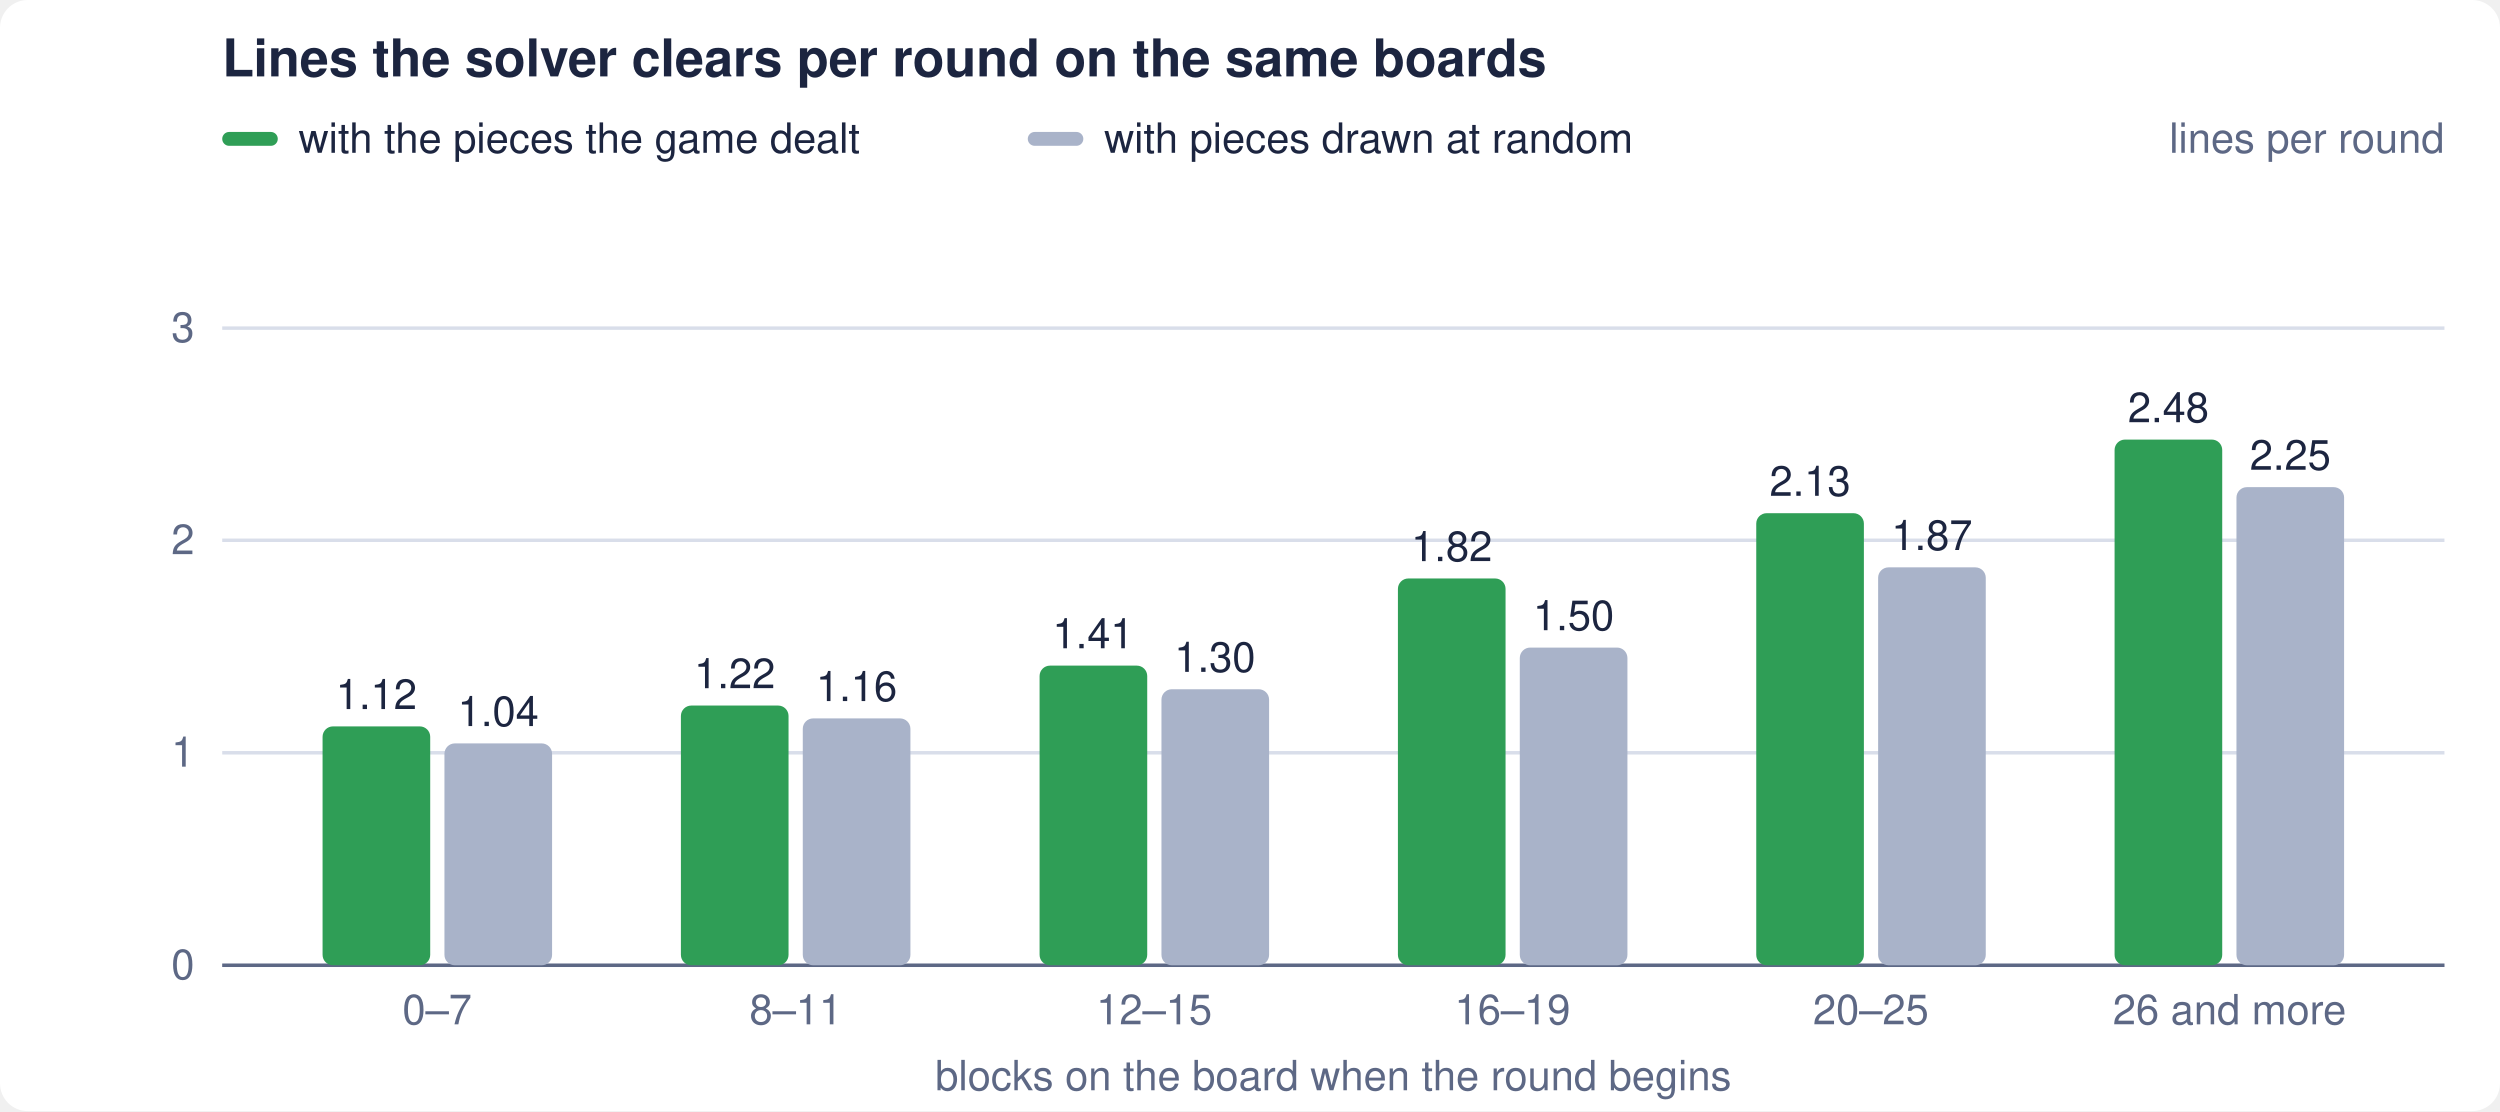
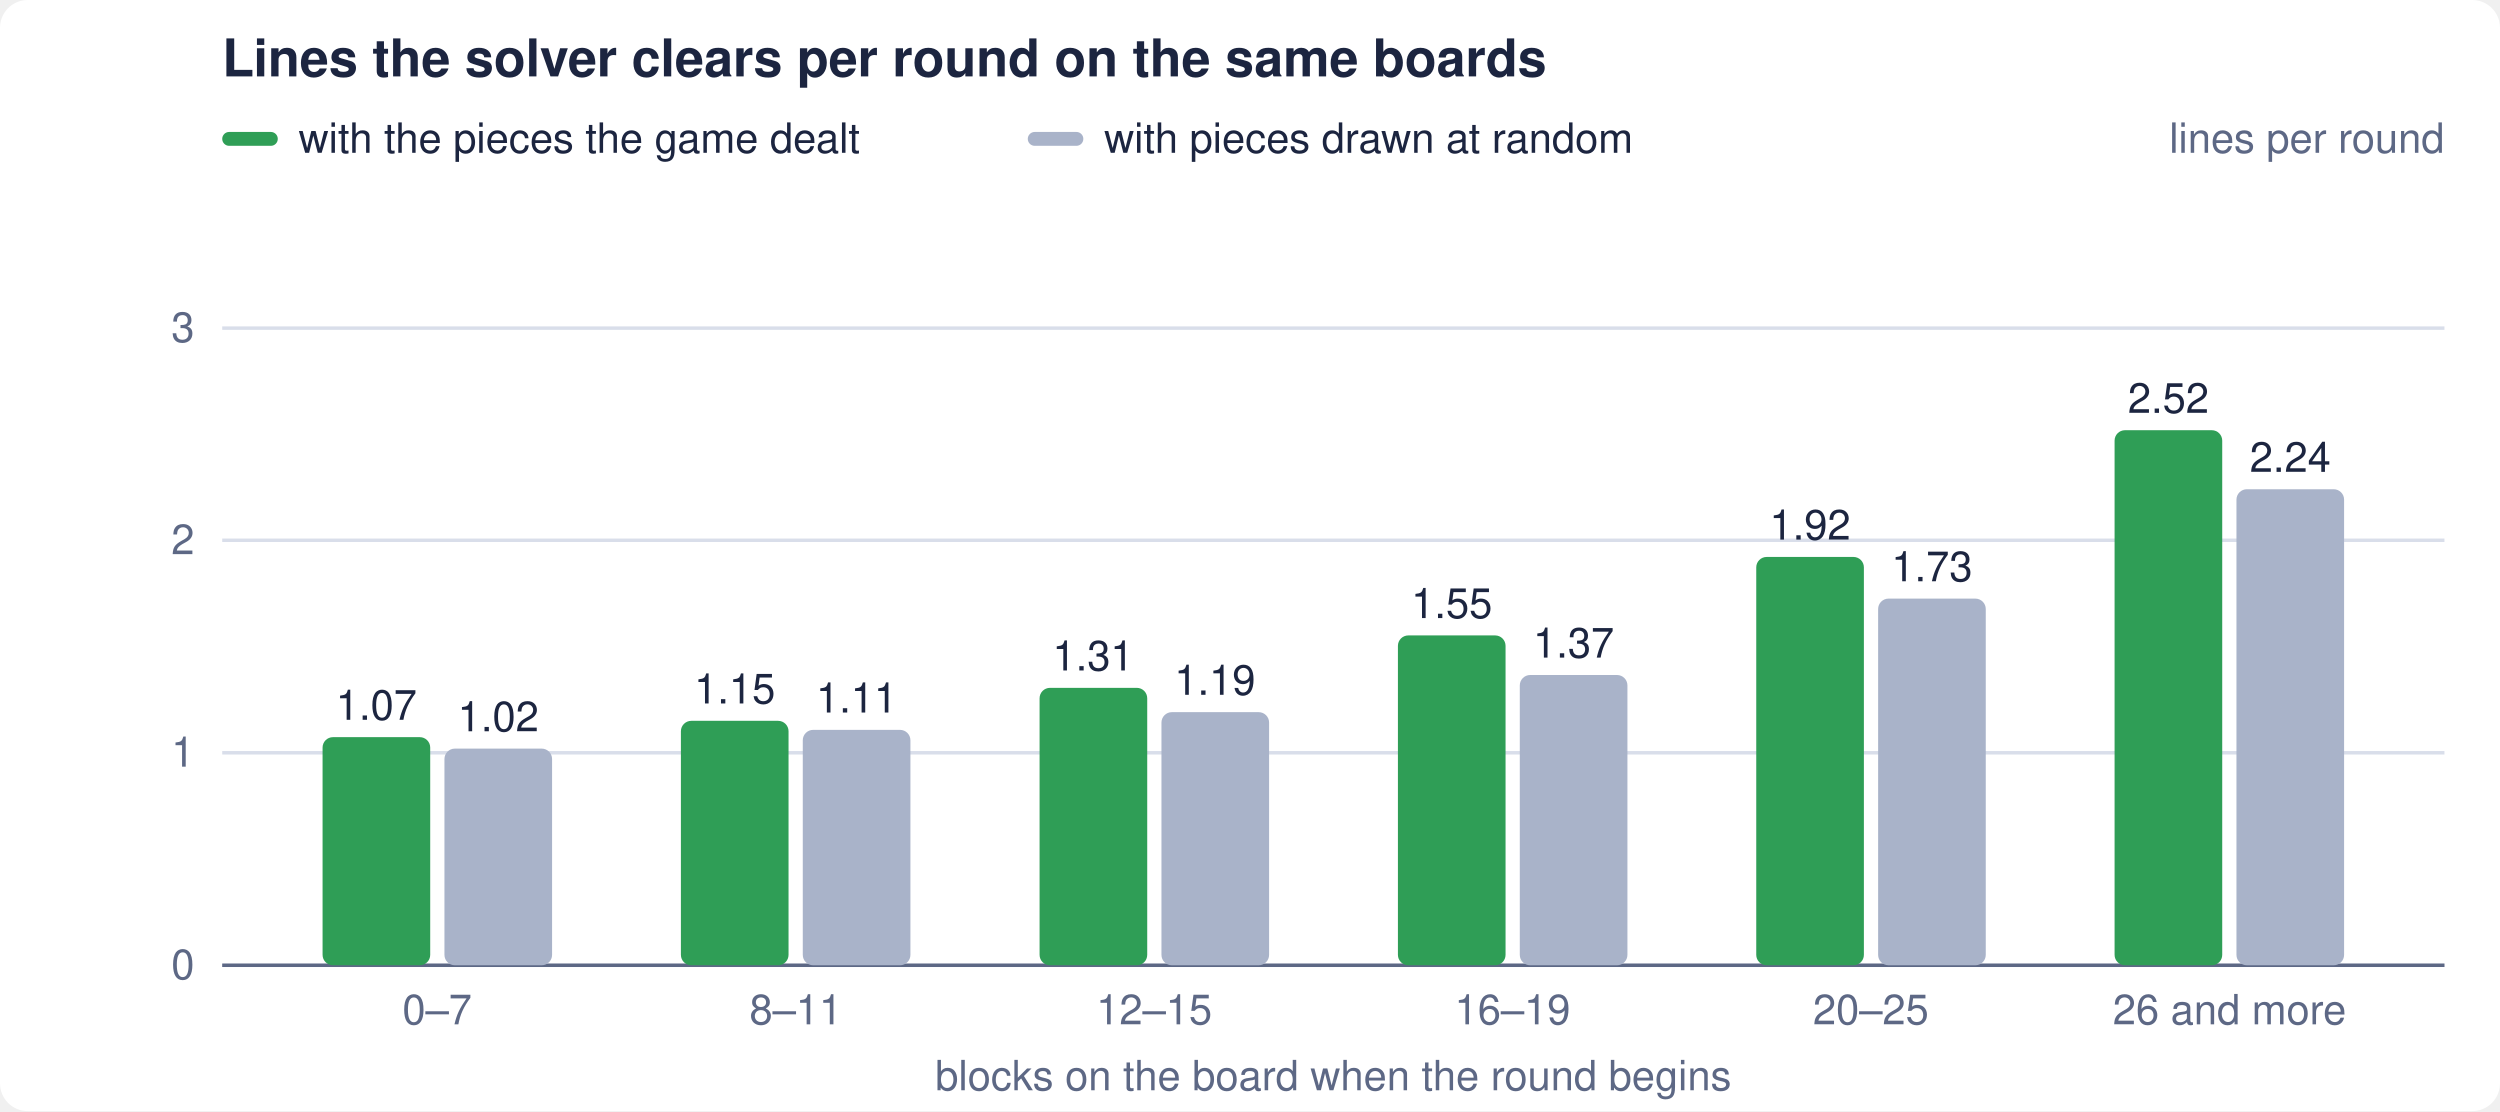
<svg xmlns="http://www.w3.org/2000/svg" viewBox="0 0 720 320" font-family="system-ui, 'Segoe UI', Helvetica, Arial, sans-serif">
  <rect width="720" height="320" rx="8" fill="#ffffff" />
  <text x="64" y="22" font-size="15" font-weight="600" fill="#1c2540">Lines the solver clears per round on the same boards</text>
  <line x1="64" x2="704" y1="278.0" y2="278.0" stroke="#d9deea" />
  <text x="56" y="282.0" text-anchor="end" font-size="12" fill="#5d6885">0</text>
  <line x1="64" x2="704" y1="216.8" y2="216.8" stroke="#d9deea" />
  <text x="56" y="220.8" text-anchor="end" font-size="12" fill="#5d6885">1</text>
  <line x1="64" x2="704" y1="155.6" y2="155.6" stroke="#d9deea" />
  <text x="56" y="159.6" text-anchor="end" font-size="12" fill="#5d6885">2</text>
  <line x1="64" x2="704" y1="94.5" y2="94.5" stroke="#d9deea" />
  <text x="56" y="98.5" text-anchor="end" font-size="12" fill="#5d6885">3</text>
  <line x1="64" x2="704" y1="278" y2="278" stroke="#5d6885" />
  <text x="384.0" y="314" text-anchor="middle" font-size="12" fill="#5d6885">blocks on the board when the round begins</text>
  <text x="704" y="44" text-anchor="end" font-size="12" fill="#5d6885">lines per round</text>
-   <rect x="92.9" y="209.2" width="31.0" height="68.8" rx="3" fill="#2f9e56" />
-   <text x="108.4" y="204.2" text-anchor="middle" font-size="12" fill="#1c2540">1.12</text>
-   <rect x="128.0" y="214.1" width="31.0" height="63.9" rx="3" fill="#a9b3c9" />
-   <text x="143.5" y="209.1" text-anchor="middle" font-size="12" fill="#1c2540">1.04</text>
+   <rect x="92.9" y="212.3" width="31.0" height="65.7" rx="3" fill="#2f9e56" />
+   <text x="108.4" y="207.3" text-anchor="middle" font-size="12" fill="#1c2540">1.07</text>
+   <rect x="128.0" y="215.6" width="31.0" height="62.4" rx="3" fill="#a9b3c9" />
+   <text x="143.5" y="210.6" text-anchor="middle" font-size="12" fill="#1c2540">1.02</text>
  <text x="125.9" y="295" text-anchor="middle" font-size="12" fill="#5d6885">0–7</text>
-   <rect x="196.1" y="203.2" width="31.0" height="74.8" rx="3" fill="#2f9e56" />
-   <text x="211.6" y="198.2" text-anchor="middle" font-size="12" fill="#1c2540">1.22</text>
-   <rect x="231.2" y="206.9" width="31.0" height="71.1" rx="3" fill="#a9b3c9" />
-   <text x="246.7" y="201.9" text-anchor="middle" font-size="12" fill="#1c2540">1.16</text>
+   <rect x="196.1" y="207.6" width="31.0" height="70.4" rx="3" fill="#2f9e56" />
+   <text x="211.6" y="202.6" text-anchor="middle" font-size="12" fill="#1c2540">1.15</text>
+   <rect x="231.2" y="210.2" width="31.0" height="67.8" rx="3" fill="#a9b3c9" />
+   <text x="246.7" y="205.2" text-anchor="middle" font-size="12" fill="#1c2540">1.11</text>
  <text x="229.2" y="295" text-anchor="middle" font-size="12" fill="#5d6885">8–11</text>
-   <rect x="299.4" y="191.7" width="31.0" height="86.3" rx="3" fill="#2f9e56" />
-   <text x="314.8" y="186.7" text-anchor="middle" font-size="12" fill="#1c2540">1.41</text>
-   <rect x="334.5" y="198.5" width="31.0" height="79.5" rx="3" fill="#a9b3c9" />
-   <text x="349.9" y="193.5" text-anchor="middle" font-size="12" fill="#1c2540">1.30</text>
+   <rect x="299.4" y="198.1" width="31.0" height="79.9" rx="3" fill="#2f9e56" />
+   <text x="314.8" y="193.1" text-anchor="middle" font-size="12" fill="#1c2540">1.31</text>
+   <rect x="334.5" y="205.1" width="31.0" height="72.9" rx="3" fill="#a9b3c9" />
+   <text x="349.9" y="200.1" text-anchor="middle" font-size="12" fill="#1c2540">1.19</text>
  <text x="332.4" y="295" text-anchor="middle" font-size="12" fill="#5d6885">12–15</text>
-   <rect x="402.6" y="166.6" width="31.0" height="111.4" rx="3" fill="#2f9e56" />
-   <text x="418.1" y="161.6" text-anchor="middle" font-size="12" fill="#1c2540">1.82</text>
-   <rect x="437.7" y="186.5" width="31.0" height="91.5" rx="3" fill="#a9b3c9" />
-   <text x="453.2" y="181.5" text-anchor="middle" font-size="12" fill="#1c2540">1.50</text>
+   <rect x="402.6" y="183.0" width="31.0" height="95.0" rx="3" fill="#2f9e56" />
+   <text x="418.1" y="178.0" text-anchor="middle" font-size="12" fill="#1c2540">1.55</text>
+   <rect x="437.7" y="194.4" width="31.0" height="83.6" rx="3" fill="#a9b3c9" />
+   <text x="453.2" y="189.4" text-anchor="middle" font-size="12" fill="#1c2540">1.37</text>
  <text x="435.6" y="295" text-anchor="middle" font-size="12" fill="#5d6885">16–19</text>
-   <rect x="505.8" y="147.8" width="31.0" height="130.2" rx="3" fill="#2f9e56" />
-   <text x="521.3" y="142.8" text-anchor="middle" font-size="12" fill="#1c2540">2.13</text>
-   <rect x="540.9" y="163.4" width="31.0" height="114.6" rx="3" fill="#a9b3c9" />
-   <text x="556.4" y="158.4" text-anchor="middle" font-size="12" fill="#1c2540">1.87</text>
+   <rect x="505.8" y="160.4" width="31.0" height="117.6" rx="3" fill="#2f9e56" />
+   <text x="521.3" y="155.4" text-anchor="middle" font-size="12" fill="#1c2540">1.92</text>
+   <rect x="540.9" y="172.4" width="31.0" height="105.6" rx="3" fill="#a9b3c9" />
+   <text x="556.4" y="167.4" text-anchor="middle" font-size="12" fill="#1c2540">1.73</text>
  <text x="538.8" y="295" text-anchor="middle" font-size="12" fill="#5d6885">20–25</text>
-   <rect x="609.0" y="126.6" width="31.0" height="151.4" rx="3" fill="#2f9e56" />
-   <text x="624.5" y="121.6" text-anchor="middle" font-size="12" fill="#1c2540">2.48</text>
-   <rect x="644.1" y="140.3" width="31.0" height="137.7" rx="3" fill="#a9b3c9" />
-   <text x="659.6" y="135.3" text-anchor="middle" font-size="12" fill="#1c2540">2.25</text>
+   <rect x="609.0" y="123.9" width="31.0" height="154.1" rx="3" fill="#2f9e56" />
+   <text x="624.5" y="118.9" text-anchor="middle" font-size="12" fill="#1c2540">2.52</text>
+   <rect x="644.1" y="140.9" width="31.0" height="137.1" rx="3" fill="#a9b3c9" />
+   <text x="659.6" y="135.9" text-anchor="middle" font-size="12" fill="#1c2540">2.24</text>
  <text x="642.1" y="295" text-anchor="middle" font-size="12" fill="#5d6885">26 and more</text>
  <rect x="64" y="38" width="16" height="4" rx="2" fill="#2f9e56" />
  <text x="86" y="44" font-size="12" fill="#1c2540">with the pieces the game dealt</text>
  <rect x="296.0" y="38" width="16" height="4" rx="2" fill="#a9b3c9" />
  <text x="318.0" y="44" font-size="12" fill="#1c2540">with pieces drawn at random</text>
</svg>
